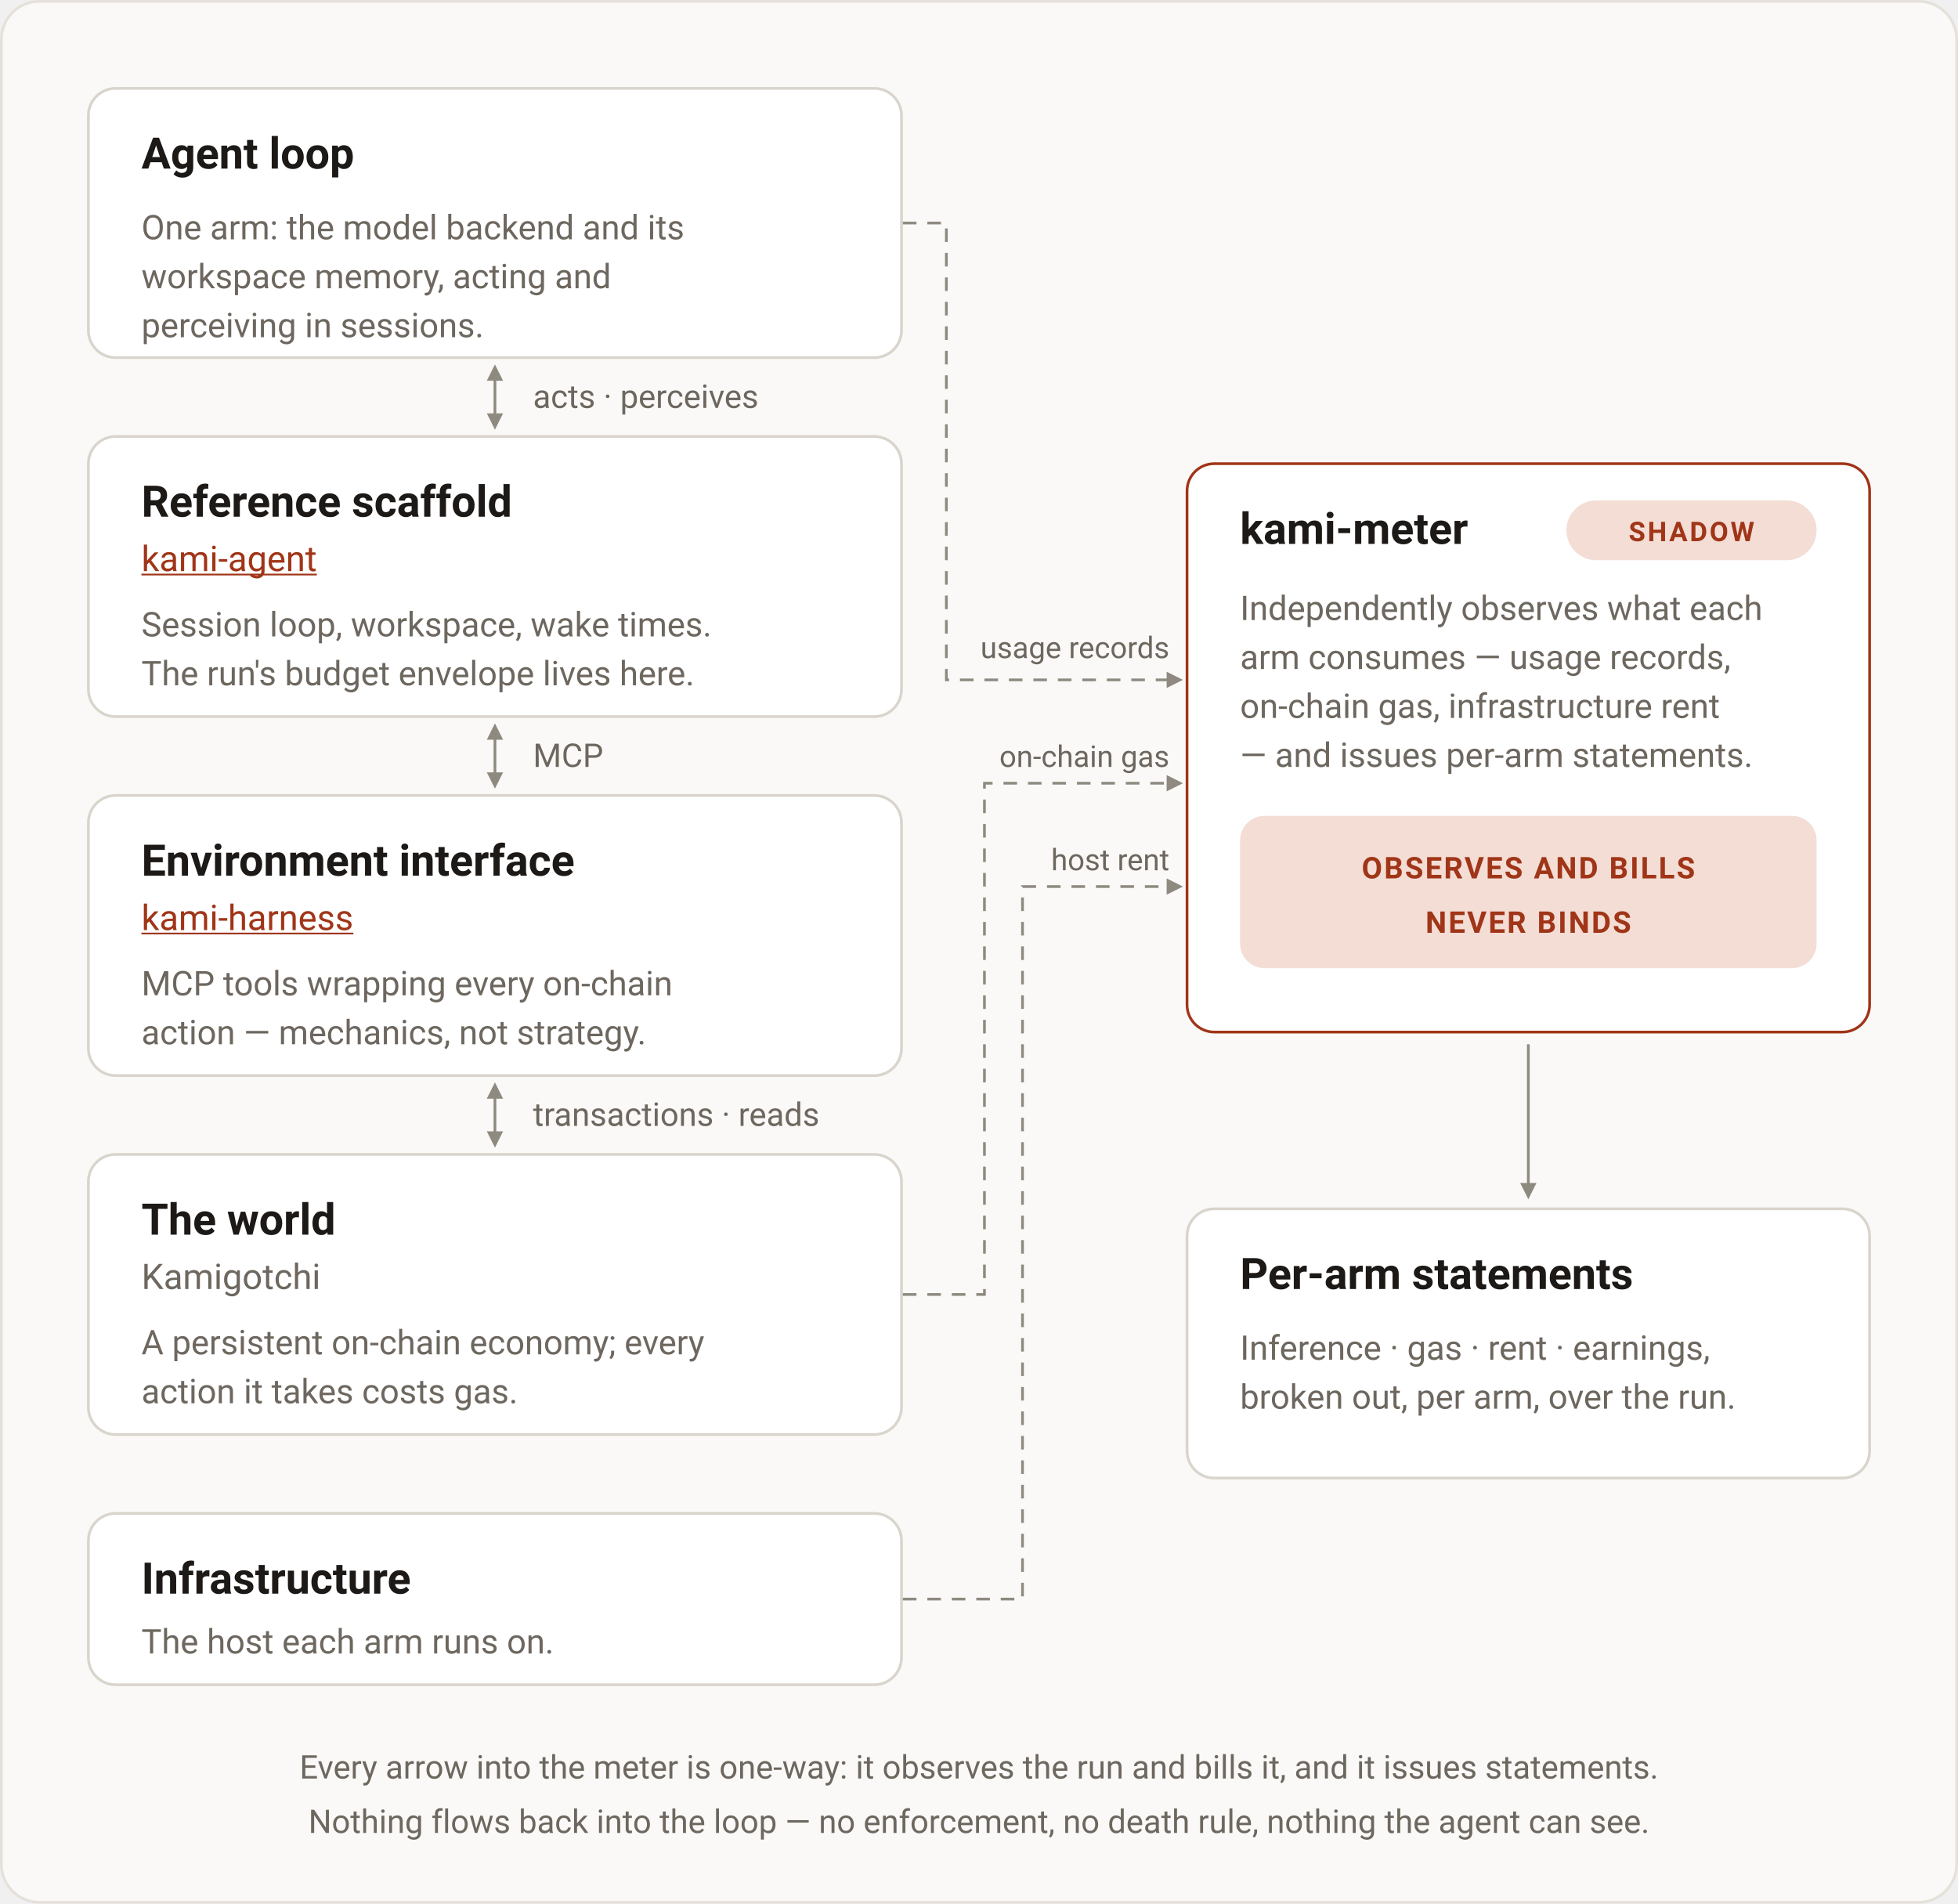
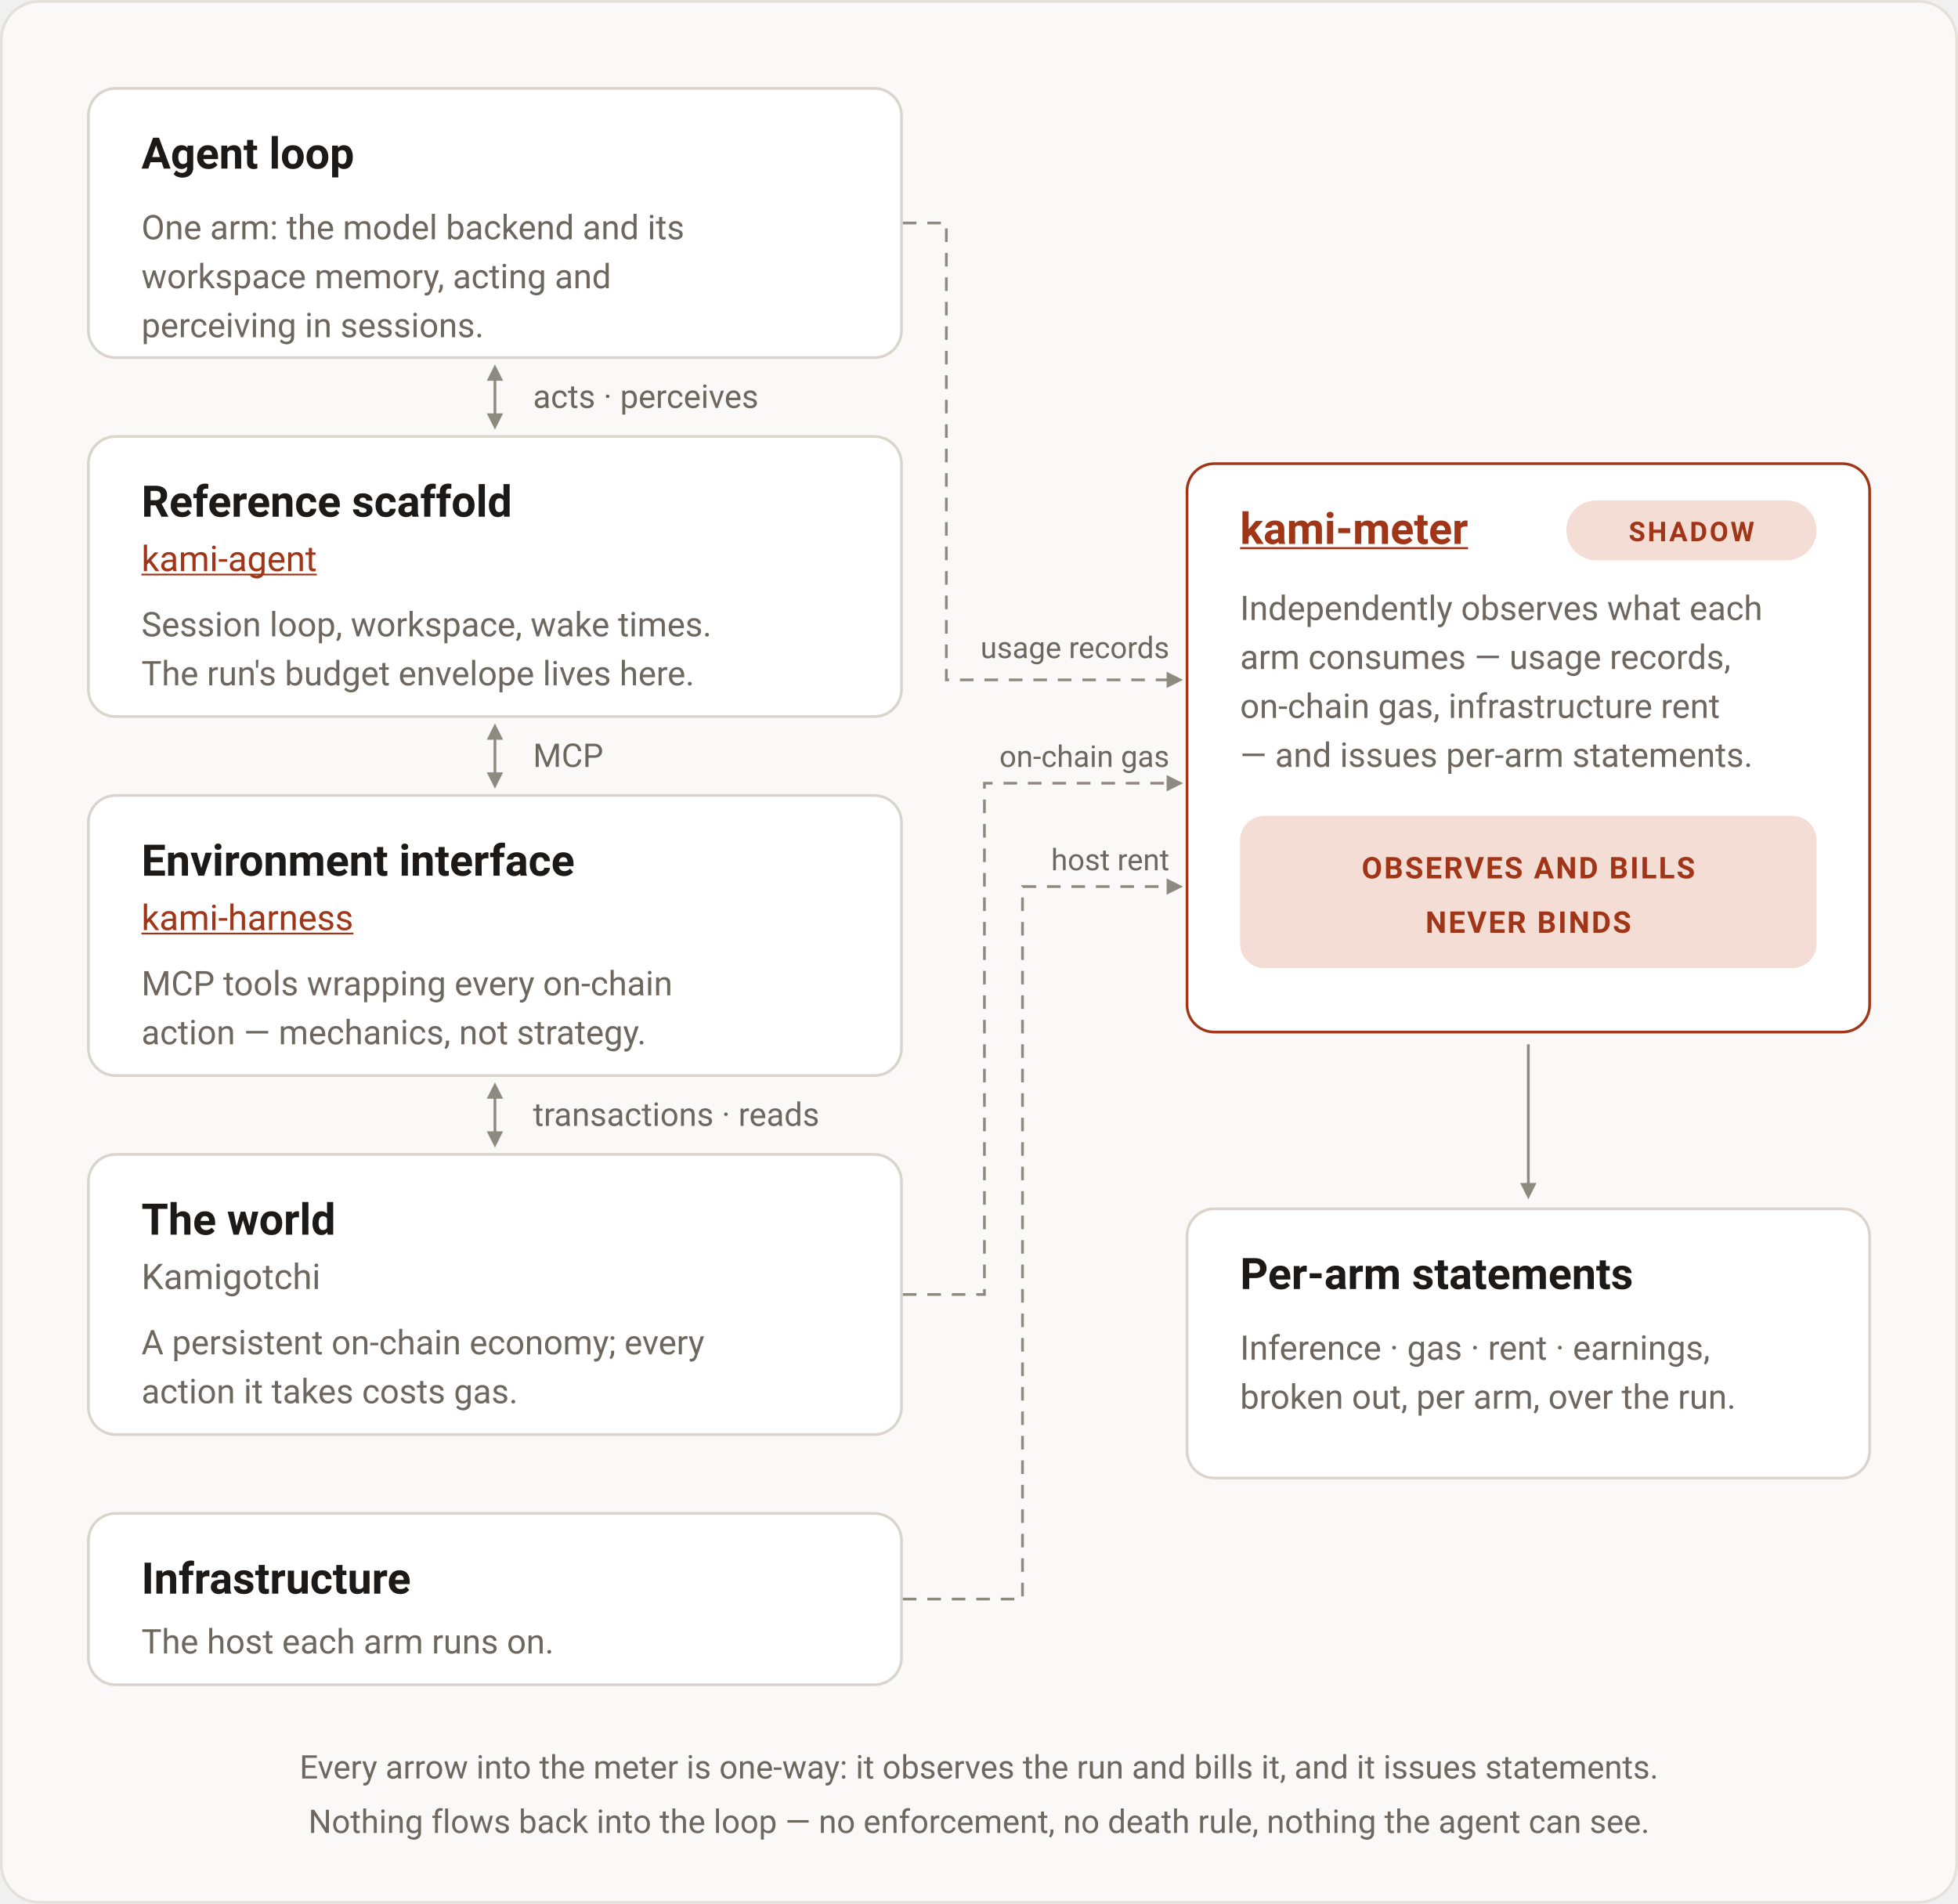
<svg xmlns="http://www.w3.org/2000/svg" viewBox="0 0 720 700" font-family="system-ui, -apple-system, 'Segoe UI', Roboto, sans-serif" role="img" aria-labelledby="sm-desc">
  <defs>
    <marker id="sm-head" markerWidth="7" markerHeight="7" refX="3.5" refY="3.5" orient="auto-start-reverse">
      <path class="af-arrow" d="M0.5,0.5 L6.5,3.5 L0.5,6.5 Z" fill="#8f8a80" />
    </marker>
  </defs>
  <rect class="af-bg" x="0.5" y="0.5" width="719" height="699" rx="14" fill="#faf9f7" stroke="#e5e1da" />
  <rect class="af-box" x="32.5" y="32.5" width="299" height="99" rx="10" fill="#ffffff" stroke="#d9d4cc" />
  <text class="af-title" x="52" y="62" font-size="16" font-weight="600" fill="#1c1917">Agent loop</text>
  <text class="af-role" x="52" y="88" font-size="12.5" fill="#6d675f">One arm: the model backend and its</text>
  <text class="af-role" x="52" y="106" font-size="12.5" fill="#6d675f">workspace memory, acting and</text>
  <text class="af-role" x="52" y="124" font-size="12.5" fill="#6d675f">perceiving in sessions.</text>
  <line class="af-conn" x1="182" y1="137" x2="182" y2="155" stroke="#8f8a80" marker-start="url(#sm-head)" marker-end="url(#sm-head)" />
  <text class="af-conn-label" x="196" y="150" font-size="12" fill="#6d675f">acts · perceives</text>
  <rect class="af-box" x="32.5" y="160.5" width="299" height="103" rx="10" fill="#ffffff" stroke="#d9d4cc" />
  <text class="af-title" x="52" y="190" font-size="16" font-weight="600" fill="#1c1917">Reference scaffold</text>
  <a href="https://github.com/tokedo/kami-agent">
    <text class="af-repo" x="52" y="210" font-size="13" fill="#a03518" text-decoration="underline">kami-agent</text>
  </a>
  <text class="af-role" x="52" y="234" font-size="12.5" fill="#6d675f">Session loop, workspace, wake times.</text>
  <text class="af-role" x="52" y="252" font-size="12.5" fill="#6d675f">The run's budget envelope lives here.</text>
  <line class="af-conn" x1="182" y1="269" x2="182" y2="287" stroke="#8f8a80" marker-start="url(#sm-head)" marker-end="url(#sm-head)" />
  <text class="af-conn-label" x="196" y="282" font-size="12" fill="#6d675f">MCP</text>
  <rect class="af-box" x="32.5" y="292.5" width="299" height="103" rx="10" fill="#ffffff" stroke="#d9d4cc" />
  <text class="af-title" x="52" y="322" font-size="16" font-weight="600" fill="#1c1917">Environment interface</text>
  <a href="https://github.com/tokedo/kami-harness">
    <text class="af-repo" x="52" y="342" font-size="13" fill="#a03518" text-decoration="underline">kami-harness</text>
  </a>
  <text class="af-role" x="52" y="366" font-size="12.5" fill="#6d675f">MCP tools wrapping every on-chain</text>
  <text class="af-role" x="52" y="384" font-size="12.5" fill="#6d675f">action — mechanics, not strategy.</text>
  <line class="af-conn" x1="182" y1="401" x2="182" y2="419" stroke="#8f8a80" marker-start="url(#sm-head)" marker-end="url(#sm-head)" />
  <text class="af-conn-label" x="196" y="414" font-size="12" fill="#6d675f">transactions · reads</text>
  <rect class="af-box" x="32.5" y="424.5" width="299" height="103" rx="10" fill="#ffffff" stroke="#d9d4cc" />
  <text class="af-title" x="52" y="454" font-size="16" font-weight="600" fill="#1c1917">The world</text>
  <text class="af-role" x="52" y="474" font-size="13" fill="#6d675f">Kamigotchi</text>
  <text class="af-role" x="52" y="498" font-size="12.5" fill="#6d675f">A persistent on-chain economy; every</text>
  <text class="af-role" x="52" y="516" font-size="12.5" fill="#6d675f">action it takes costs gas.</text>
  <rect class="af-box" x="32.5" y="556.5" width="299" height="63" rx="10" fill="#ffffff" stroke="#d9d4cc" />
  <text class="af-title" x="52" y="586" font-size="16" font-weight="600" fill="#1c1917">Infrastructure</text>
  <text class="af-role" x="52" y="608" font-size="12.5" fill="#6d675f">The host each arm runs on.</text>
  <g class="af-conn" fill="none" stroke="#8f8a80" stroke-dasharray="5 4">
    <path d="M332,82 H348 V250 H432" marker-end="url(#sm-head)" />
    <path d="M332,476 H362 V288 H432" marker-end="url(#sm-head)" />
    <path d="M332,588 H376 V326 H432" marker-end="url(#sm-head)" />
  </g>
  <g font-size="11" text-anchor="end" fill="#6d675f">
    <text class="af-conn-label" x="430" y="242">usage records</text>
    <text class="af-conn-label" x="430" y="282">on-chain gas</text>
    <text class="af-conn-label" x="430" y="320">host rent</text>
  </g>
  <rect class="af-box af-box-var" x="436.5" y="170.5" width="251" height="209" rx="10" fill="#ffffff" stroke="#a03518" />
-   <text class="af-title" x="456" y="200" font-size="16" font-weight="600" fill="#1c1917">kami-meter</text>
+   <a href="https://github.com/tokedo/kami-meter">
+     <text class="af-repo" x="456" y="200" font-size="16" font-weight="600" fill="#a03518" text-decoration="underline">kami-meter</text>
+   </a>
  <rect class="af-badge-var" x="576" y="184" width="92" height="22" rx="11" fill="#f3ddd5" />
  <text class="af-badge-var-text" x="622" y="199" font-size="10" font-weight="700" letter-spacing="0.08em" text-anchor="middle" fill="#a03518">SHADOW</text>
  <text class="af-role" x="456" y="228" font-size="12.5" fill="#6d675f">Independently observes what each</text>
  <text class="af-role" x="456" y="246" font-size="12.5" fill="#6d675f">arm consumes — usage records,</text>
  <text class="af-role" x="456" y="264" font-size="12.5" fill="#6d675f">on-chain gas, infrastructure rent</text>
  <text class="af-role" x="456" y="282" font-size="12.5" fill="#6d675f">— and issues per-arm statements.</text>
  <rect class="af-badge-var" x="456" y="300" width="212" height="56" rx="9" fill="#f3ddd5" />
  <text class="af-badge-var-text" x="562" y="323" font-size="11" font-weight="700" letter-spacing="0.06em" text-anchor="middle" fill="#a03518">OBSERVES AND BILLS</text>
  <text class="af-badge-var-text" x="562" y="343" font-size="11" font-weight="700" letter-spacing="0.06em" text-anchor="middle" fill="#a03518">NEVER BINDS</text>
  <line class="af-conn" x1="562" y1="384" x2="562" y2="438" stroke="#8f8a80" marker-end="url(#sm-head)" />
  <rect class="af-box" x="436.5" y="444.5" width="251" height="99" rx="10" fill="#ffffff" stroke="#d9d4cc" />
  <text class="af-title" x="456" y="474" font-size="16" font-weight="600" fill="#1c1917">Per-arm statements</text>
  <text class="af-role" x="456" y="500" font-size="12.5" fill="#6d675f">Inference · gas · rent · earnings,</text>
  <text class="af-role" x="456" y="518" font-size="12.5" fill="#6d675f">broken out, per arm, over the run.</text>
  <text class="af-conn-label" x="360" y="654" font-size="12" text-anchor="middle" fill="#6d675f">Every arrow into the meter is one-way: it observes the run and bills it, and it issues statements.</text>
  <text class="af-conn-label" x="360" y="674" font-size="12" text-anchor="middle" fill="#6d675f">Nothing flows back into the loop — no enforcement, no death rule, nothing the agent can see.</text>
</svg>
